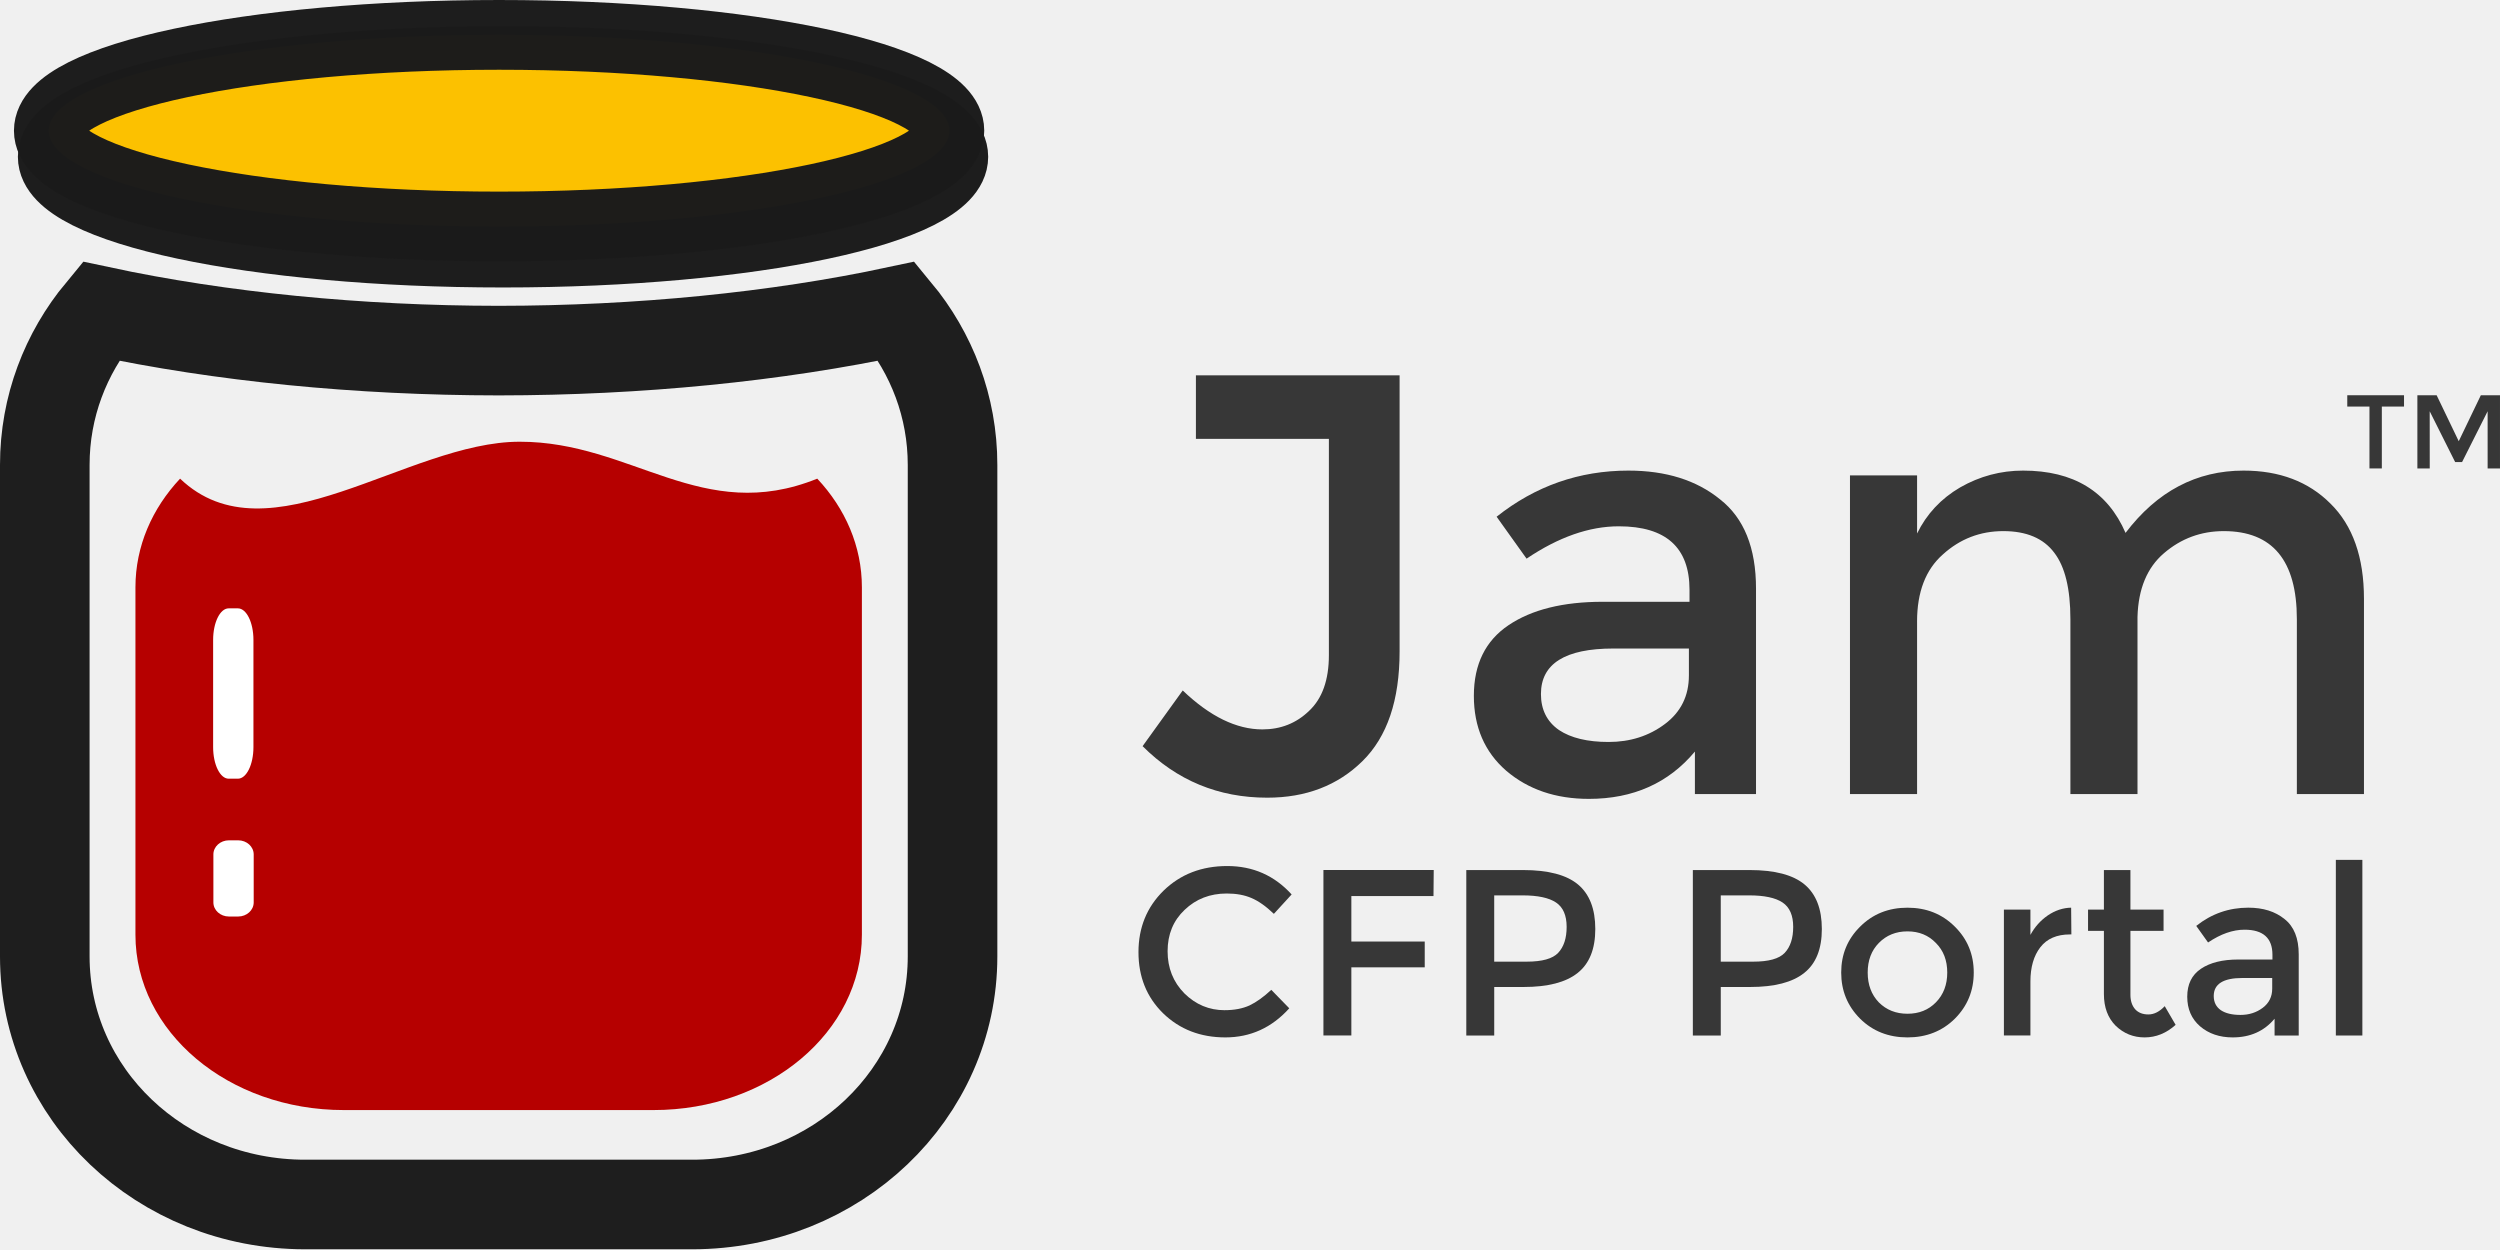
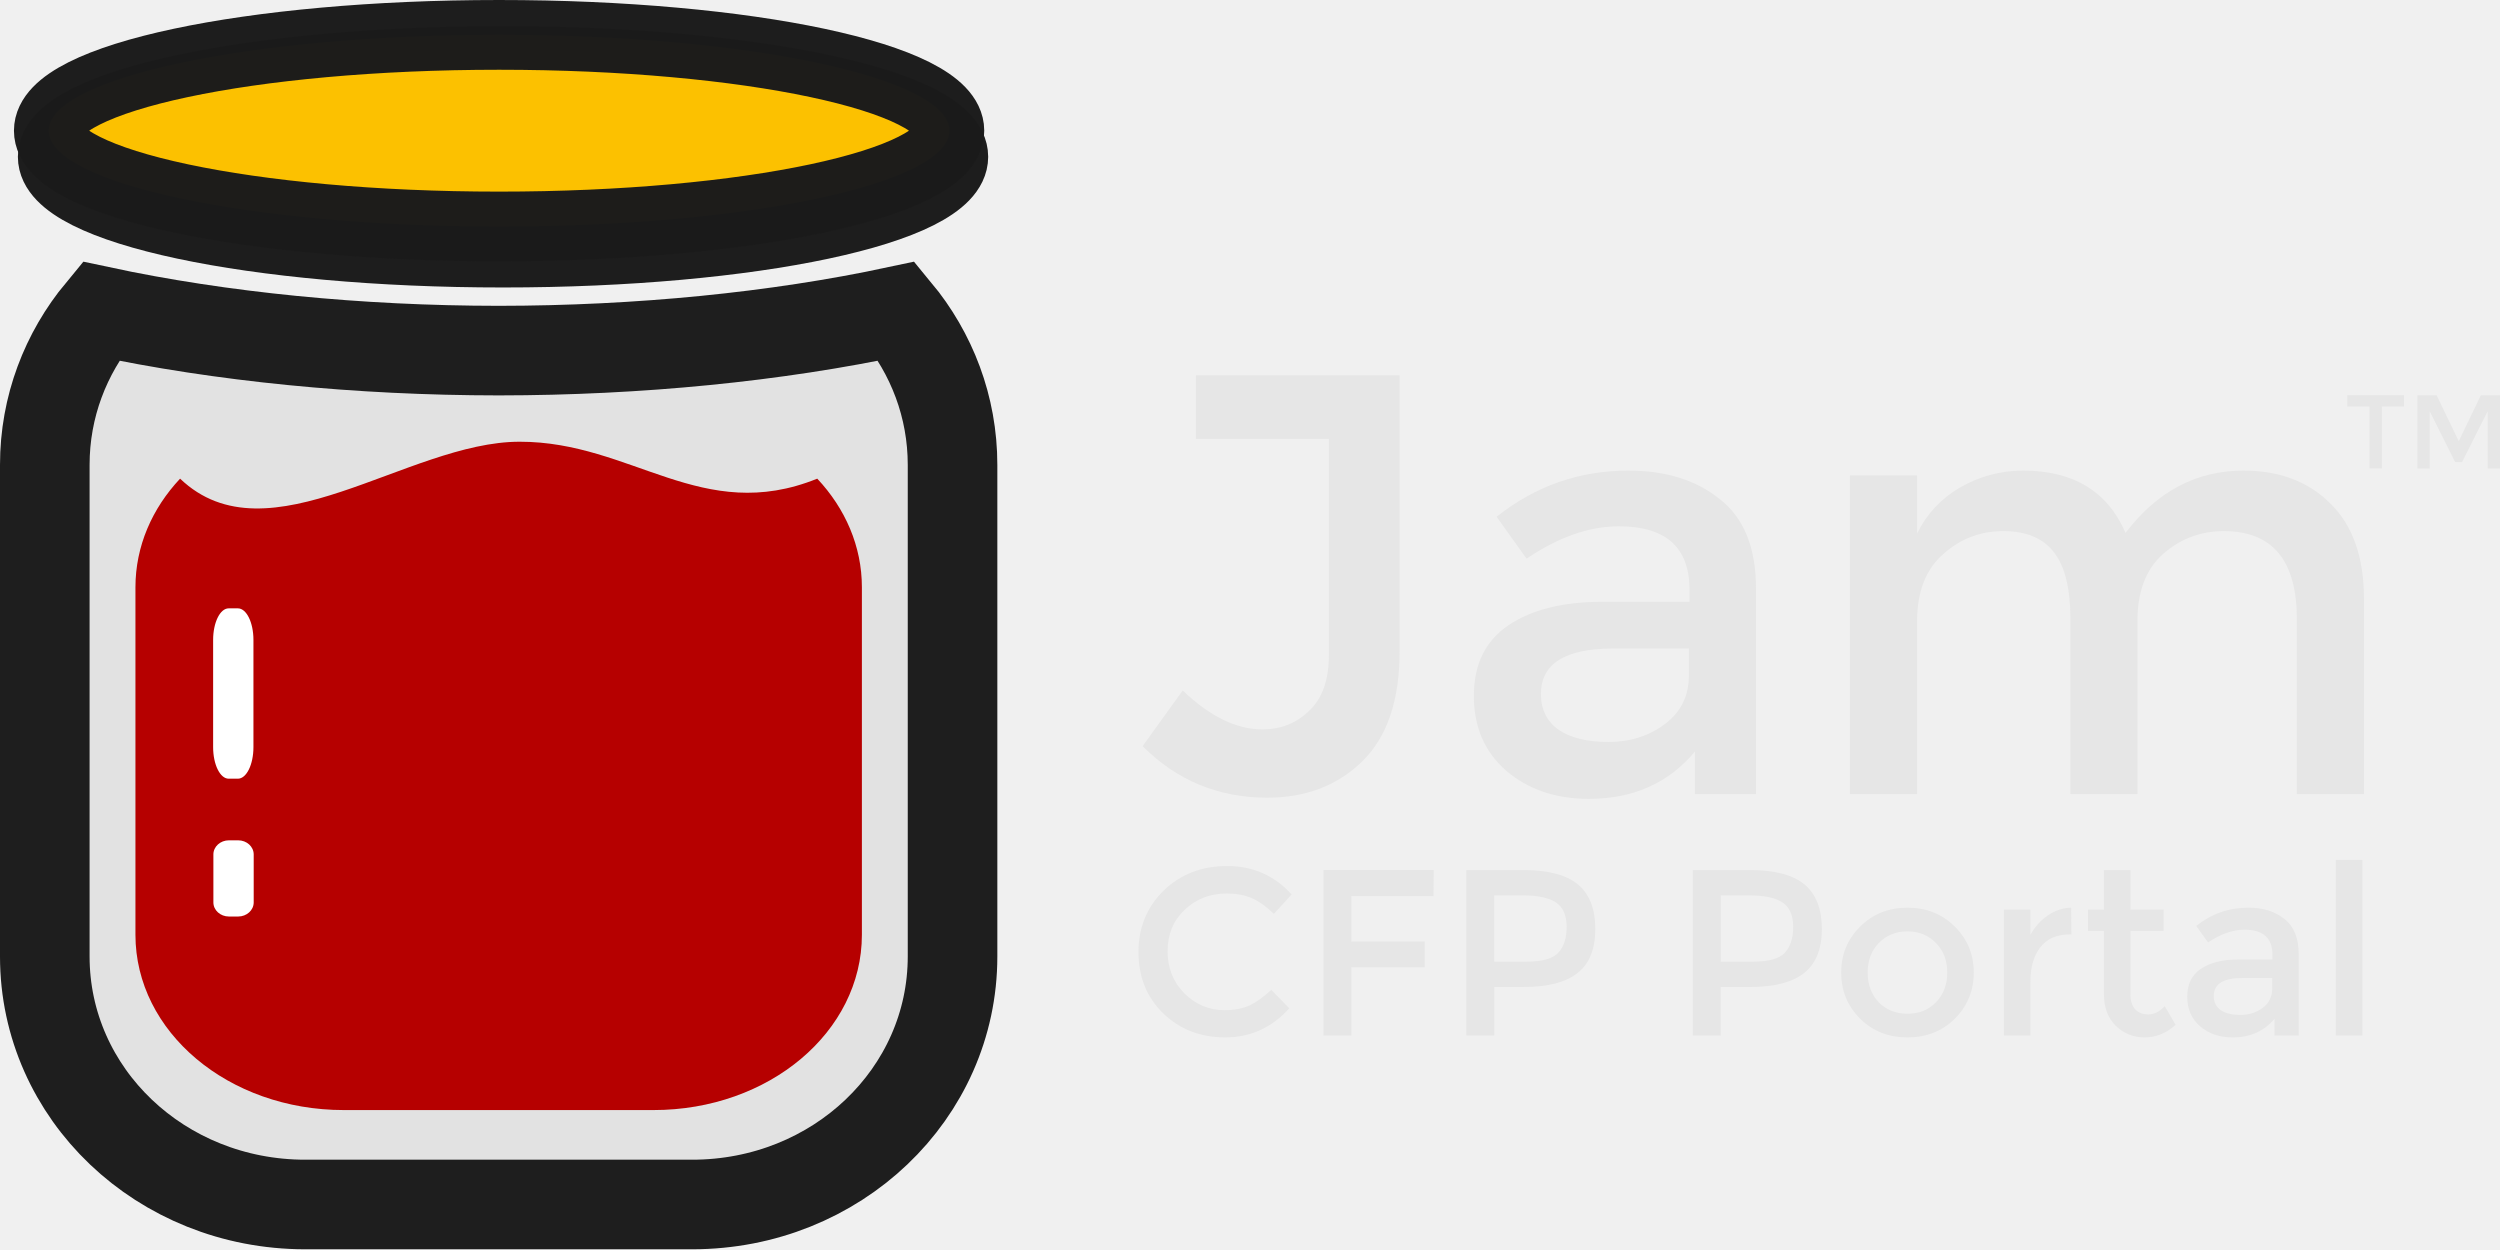
<svg xmlns="http://www.w3.org/2000/svg" width="135.874mm" height="67.898mm" viewBox="0 0 135.874 67.898" version="1.1" id="svg8">
  <defs id="defs2" />
  <g id="layer1" transform="translate(-17.07353,-75.21931)">
    <g id="jar">
-       <path id="rect826" d="m 22.539,92.13 c -1.9,2.294 -3.031,5.194 -3.031,8.355 v 26.719 c 0,7.467 6.312,13.479 14.153,13.479 h 21.031 c 7.841,0 14.152,-6.011 14.152,-13.479 v -26.719 c 0,-3.161 -1.132,-6.061 -3.031,-8.355 A 42.44,15.209 0 0 1 44.176,94.275 42.44,15.209 0 0 1 22.539,92.13 Z" style="opacity:1;fill:none;fill-opacity:1;stroke:#1c1c1c;stroke-width:4.869;stroke-linecap:butt;stroke-linejoin:miter;stroke-miterlimit:4;stroke-dasharray:none;stroke-opacity:0.988" />
+       <path id="rect826" d="m 22.539,92.13 c -1.9,2.294 -3.031,5.194 -3.031,8.355 v 26.719 c 0,7.467 6.312,13.479 14.153,13.479 h 21.031 c 7.841,0 14.152,-6.011 14.152,-13.479 v -26.719 c 0,-3.161 -1.132,-6.061 -3.031,-8.355 A 42.44,15.209 0 0 1 44.176,94.275 42.44,15.209 0 0 1 22.539,92.13 Z" style="opacity:1;fill:#d9d9d9;fill-opacity:0.605;stroke:#1c1c1c;stroke-width:4.869;stroke-linecap:butt;stroke-linejoin:miter;stroke-miterlimit:4;stroke-dasharray:none;stroke-opacity:0.988" />
      <ellipse ry="5.207" rx="24.472" cy="83.741" cx="44.413" id="path851-3" style="opacity:1;fill:#1b1c1e;fill-opacity:1;stroke:#1b1b1b;stroke-width:3.791;stroke-linecap:butt;stroke-linejoin:miter;stroke-miterlimit:4;stroke-dasharray:none;stroke-opacity:0.988" />
      <ellipse ry="5.207" rx="24.472" cy="82.322" cx="44.199" id="path851" style="opacity:1;fill:#ffc300;fill-opacity:0.988;stroke:#1b1b1b;stroke-width:3.791;stroke-linecap:butt;stroke-linejoin:miter;stroke-miterlimit:4;stroke-dasharray:none;stroke-opacity:0.988" />
      <path id="rect826-6" d="m 26.861,101.234 c -1.52,1.621 -2.426,3.671 -2.426,5.905 v 18.885 c 0,5.278 5.051,9.527 11.326,9.527 h 16.83 c 6.274,0 11.326,-4.249 11.326,-9.527 v -18.885 c 0,-2.234 -0.906,-4.284 -2.426,-5.905 -6.254,2.529 -10.073,-2.012 -16.17,-2.007 -6.097,-0.004 -13.659,6.59 -18.46,2.007 z" style="opacity:1;fill:#b60000;fill-opacity:1;stroke:none;stroke-width:3.662;stroke-linecap:butt;stroke-linejoin:miter;stroke-miterlimit:4;stroke-dasharray:none;stroke-opacity:0.988" />
      <rect ry="1.715" rx="0.845" y="108.283" x="28.657" height="9.258" width="2.191" id="rect883" style="opacity:1;fill:#ffffff;fill-opacity:1;stroke:none;stroke-width:2.427;stroke-linecap:butt;stroke-linejoin:miter;stroke-miterlimit:4;stroke-dasharray:none;stroke-opacity:0.988" />
      <rect ry="0.767" rx="0.845" y="120.89" x="28.671" height="4.142" width="2.191" id="rect883-7" style="opacity:1;fill:#ffffff;fill-opacity:1;stroke:none;stroke-width:1.623;stroke-linecap:butt;stroke-linejoin:miter;stroke-miterlimit:4;stroke-dasharray:none;stroke-opacity:0.988" />
    </g>
-     <g aria-label="Jam" style="font-style:normal;font-variant:normal;font-weight:normal;font-stretch:normal;font-size:32.558px;line-height:125%;font-family:Montserrat;-inkscape-font-specification:Montserrat;letter-spacing:0px;word-spacing:0px;fill:#373737;fill-opacity:1;stroke:none;stroke-width:2.442px;stroke-linecap:butt;stroke-linejoin:miter;stroke-opacity:1" id="text945">
-       <path d="m 82.071,99.071 v -3.451 h 11.07 v 15.009 q 0,3.972 -2.019,5.958 -2.019,1.986 -5.177,1.986 -3.972,0 -6.772,-2.8 L 81.354,112.746 q 2.214,2.116 4.33,2.116 1.498,0 2.54,-1.009 1.074,-1.009 1.074,-3.028 V 99.071 Z" style="font-style:normal;font-variant:normal;font-weight:normal;font-stretch:normal;font-family:Montserrat;-inkscape-font-specification:Montserrat;fill:#373737;fill-opacity:1;stroke-width:2.442px" id="path987" />
-       <path d="m 112.512,118.378 h -3.321 v -2.312 q -2.149,2.572 -5.763,2.572 -2.702,0 -4.493,-1.53 -1.758,-1.53 -1.758,-4.07 0,-2.572 1.888,-3.842 1.888,-1.27 5.112,-1.27 h 4.721 v -0.651 q 0,-3.451 -3.842,-3.451 -2.409,0 -5.014,1.758 l -1.628,-2.279 q 3.158,-2.507 7.163,-2.507 3.06,0 4.981,1.563 1.954,1.53 1.954,4.851 z m -3.647,-6.447 v -1.465 h -4.102 q -3.94,0 -3.94,2.474 0,1.27 0.977,1.954 0.977,0.651 2.702,0.651 1.758,0 3.06,-0.977 1.302,-0.977 1.302,-2.637 z" style="font-style:normal;font-variant:normal;font-weight:normal;font-stretch:normal;font-family:Montserrat;-inkscape-font-specification:Montserrat;fill:#373737;fill-opacity:1;stroke-width:2.442px" id="path989" />
-       <path d="m 121.266,109.001 v 9.377 h -3.647 v -17.321 h 3.647 v 3.158 q 0.781,-1.595 2.344,-2.507 1.595,-0.912 3.419,-0.912 4.102,0 5.567,3.386 2.572,-3.386 6.414,-3.386 2.93,0 4.721,1.791 1.823,1.791 1.823,5.177 v 10.614 h -3.647 v -9.507 q 0,-4.786 -3.972,-4.786 -1.856,0 -3.256,1.205 -1.367,1.172 -1.433,3.451 v 9.637 h -3.647 v -9.507 q 0,-2.474 -0.879,-3.614 -0.879,-1.172 -2.767,-1.172 -1.888,0 -3.288,1.27 -1.4,1.237 -1.4,3.647 z" style="font-style:normal;font-variant:normal;font-weight:normal;font-stretch:normal;font-family:Montserrat;-inkscape-font-specification:Montserrat;fill:#373737;fill-opacity:1;stroke-width:2.442px" id="path991" />
+     <g aria-label="Jam" style="font-style:normal;font-variant:normal;font-weight:normal;font-stretch:normal;font-size:32.558px;line-height:125%;font-family:Montserrat;-inkscape-font-specification:Montserrat;letter-spacing:0px;word-spacing:0px;fill:#e6e6e6;fill-opacity:1;stroke:none;stroke-width:2.442px;stroke-linecap:butt;stroke-linejoin:miter;stroke-opacity:1" id="text945">
+       <path d="m 82.071,99.071 v -3.451 h 11.07 v 15.009 q 0,3.972 -2.019,5.958 -2.019,1.986 -5.177,1.986 -3.972,0 -6.772,-2.8 L 81.354,112.746 q 2.214,2.116 4.33,2.116 1.498,0 2.54,-1.009 1.074,-1.009 1.074,-3.028 V 99.071 Z" style="font-style:normal;font-variant:normal;font-weight:normal;font-stretch:normal;font-family:Montserrat;-inkscape-font-specification:Montserrat;fill:#e6e6e6;fill-opacity:1;stroke-width:2.442px" id="path987" />
+       <path d="m 112.512,118.378 h -3.321 v -2.312 q -2.149,2.572 -5.763,2.572 -2.702,0 -4.493,-1.53 -1.758,-1.53 -1.758,-4.07 0,-2.572 1.888,-3.842 1.888,-1.27 5.112,-1.27 h 4.721 v -0.651 q 0,-3.451 -3.842,-3.451 -2.409,0 -5.014,1.758 l -1.628,-2.279 q 3.158,-2.507 7.163,-2.507 3.06,0 4.981,1.563 1.954,1.53 1.954,4.851 z m -3.647,-6.447 v -1.465 h -4.102 q -3.94,0 -3.94,2.474 0,1.27 0.977,1.954 0.977,0.651 2.702,0.651 1.758,0 3.06,-0.977 1.302,-0.977 1.302,-2.637 z" style="font-style:normal;font-variant:normal;font-weight:normal;font-stretch:normal;font-family:Montserrat;-inkscape-font-specification:Montserrat;fill:#e6e6e6;fill-opacity:1;stroke-width:2.442px" id="path989" />
+       <path d="m 121.266,109.001 v 9.377 h -3.647 v -17.321 h 3.647 v 3.158 q 0.781,-1.595 2.344,-2.507 1.595,-0.912 3.419,-0.912 4.102,0 5.567,3.386 2.572,-3.386 6.414,-3.386 2.93,0 4.721,1.791 1.823,1.791 1.823,5.177 v 10.614 h -3.647 v -9.507 q 0,-4.786 -3.972,-4.786 -1.856,0 -3.256,1.205 -1.367,1.172 -1.433,3.451 v 9.637 h -3.647 v -9.507 q 0,-2.474 -0.879,-3.614 -0.879,-1.172 -2.767,-1.172 -1.888,0 -3.288,1.27 -1.4,1.237 -1.4,3.647 z" style="font-style:normal;font-variant:normal;font-weight:normal;font-stretch:normal;font-family:Montserrat;-inkscape-font-specification:Montserrat;fill:#e6e6e6;fill-opacity:1;stroke-width:2.442px" id="path991" />
    </g>
-     <g aria-label="CFP Portal" style="font-style:normal;font-variant:normal;font-weight:normal;font-stretch:normal;font-size:12.865px;line-height:125%;font-family:Montserrat;-inkscape-font-specification:Montserrat;letter-spacing:0px;word-spacing:0px;fill:#373737;fill-opacity:1;stroke:none;stroke-width:0.965px;stroke-linecap:butt;stroke-linejoin:miter;stroke-opacity:1" id="text949">
-       <path d="m 83.632,130.122 q 0.785,0 1.351,-0.257 0.566,-0.27 1.184,-0.849 l 0.978,1.004 q -1.428,1.582 -3.474,1.582 -2.033,0 -3.384,-1.312 -1.338,-1.312 -1.338,-3.319 0,-2.007 1.364,-3.345 1.377,-1.338 3.461,-1.338 2.097,0 3.499,1.544 l -0.965,1.055 q -0.643,-0.618 -1.222,-0.862 -0.566,-0.244 -1.338,-0.244 -1.364,0 -2.29,0.888 -0.926,0.875 -0.926,2.251 0,1.364 0.913,2.29 0.926,0.913 2.187,0.913 z" style="font-style:normal;font-variant:normal;font-weight:normal;font-stretch:normal;font-family:Montserrat;-inkscape-font-specification:Montserrat;fill:#373737;fill-opacity:1;stroke-width:0.965px" id="path968" />
-       <path d="m 90.519,123.921 v 2.47 h 3.988 v 1.402 h -3.988 v 3.705 h -1.518 v -8.993 h 5.995 l -0.013,1.415 z" style="font-style:normal;font-variant:normal;font-weight:normal;font-stretch:normal;font-family:Montserrat;-inkscape-font-specification:Montserrat;fill:#373737;fill-opacity:1;stroke-width:0.965px" id="path970" />
-       <path d="m 99.853,122.506 q 2.046,0 2.985,0.785 0.939,0.785 0.939,2.419 0,1.634 -0.965,2.393 -0.952,0.759 -2.933,0.759 h -1.595 v 2.637 h -1.518 v -8.993 z m 0.193,4.979 q 1.261,0 1.711,-0.476 0.463,-0.489 0.463,-1.415 0,-0.939 -0.579,-1.325 -0.579,-0.386 -1.814,-0.386 h -1.544 v 3.602 z" style="font-style:normal;font-variant:normal;font-weight:normal;font-stretch:normal;font-family:Montserrat;-inkscape-font-specification:Montserrat;fill:#373737;fill-opacity:1;stroke-width:0.965px" id="path972" />
-       <path d="m 112.166,122.506 q 2.046,0 2.985,0.785 0.939,0.785 0.939,2.419 0,1.634 -0.965,2.393 -0.952,0.759 -2.933,0.759 h -1.595 v 2.637 h -1.518 v -8.993 z m 0.193,4.979 q 1.261,0 1.711,-0.476 0.463,-0.489 0.463,-1.415 0,-0.939 -0.579,-1.325 -0.579,-0.386 -1.814,-0.386 h -1.544 v 3.602 z" style="font-style:normal;font-variant:normal;font-weight:normal;font-stretch:normal;font-family:Montserrat;-inkscape-font-specification:Montserrat;fill:#373737;fill-opacity:1;stroke-width:0.965px" id="path974" />
-       <path d="m 119.187,129.698 q 0.618,0.618 1.557,0.618 0.939,0 1.544,-0.618 0.618,-0.63 0.618,-1.621 0,-0.991 -0.618,-1.608 -0.605,-0.63 -1.544,-0.63 -0.939,0 -1.557,0.63 -0.605,0.618 -0.605,1.608 0,0.991 0.605,1.621 z m 4.13,0.888 q -1.029,1.016 -2.573,1.016 -1.544,0 -2.573,-1.016 -1.029,-1.029 -1.029,-2.509 0,-1.48 1.029,-2.496 1.029,-1.029 2.573,-1.029 1.544,0 2.573,1.029 1.029,1.016 1.029,2.496 0,1.48 -1.029,2.509 z" style="font-style:normal;font-variant:normal;font-weight:normal;font-stretch:normal;font-family:Montserrat;-inkscape-font-specification:Montserrat;fill:#373737;fill-opacity:1;stroke-width:0.965px" id="path976" />
-       <path d="m 129.574,126.005 q -1.068,0 -1.608,0.695 -0.54,0.695 -0.54,1.865 v 2.933 h -1.441 v -6.844 h 1.441 v 1.377 q 0.347,-0.643 0.939,-1.055 0.605,-0.412 1.274,-0.425 l 0.013,1.454 q -0.039,0 -0.077,0 z" style="font-style:normal;font-variant:normal;font-weight:normal;font-stretch:normal;font-family:Montserrat;-inkscape-font-specification:Montserrat;fill:#373737;fill-opacity:1;stroke-width:0.965px" id="path978" />
-       <path d="m 132.861,125.812 v 3.474 q 0,0.489 0.257,0.785 0.257,0.283 0.72,0.283 0.463,0 0.888,-0.45 l 0.592,1.016 q -0.759,0.682 -1.685,0.682 -0.913,0 -1.57,-0.63 -0.643,-0.643 -0.643,-1.724 v -3.435 h -0.862 v -1.158 h 0.862 v -2.149 h 1.441 v 2.149 h 1.801 v 1.158 z" style="font-style:normal;font-variant:normal;font-weight:normal;font-stretch:normal;font-family:Montserrat;-inkscape-font-specification:Montserrat;fill:#373737;fill-opacity:1;stroke-width:0.965px" id="path980" />
-       <path d="m 142.008,131.499 h -1.312 v -0.913 q -0.849,1.016 -2.277,1.016 -1.068,0 -1.775,-0.605 -0.695,-0.605 -0.695,-1.608 0,-1.016 0.746,-1.518 0.746,-0.502 2.02,-0.502 h 1.865 v -0.257 q 0,-1.364 -1.518,-1.364 -0.952,0 -1.981,0.695 l -0.643,-0.901 q 1.248,-0.991 2.83,-0.991 1.209,0 1.968,0.618 0.772,0.605 0.772,1.917 z m -1.441,-2.547 v -0.579 h -1.621 q -1.557,0 -1.557,0.978 0,0.502 0.386,0.772 0.386,0.257 1.068,0.257 0.695,0 1.209,-0.386 0.515,-0.386 0.515,-1.042 z" style="font-style:normal;font-variant:normal;font-weight:normal;font-stretch:normal;font-family:Montserrat;-inkscape-font-specification:Montserrat;fill:#373737;fill-opacity:1;stroke-width:0.965px" id="path982" />
-       <path d="m 145.467,131.499 h -1.441 v -9.546 h 1.441 z" style="font-style:normal;font-variant:normal;font-weight:normal;font-stretch:normal;font-family:Montserrat;-inkscape-font-specification:Montserrat;fill:#373737;fill-opacity:1;stroke-width:0.965px" id="path984" />
+     <g aria-label="CFP Portal" style="font-style:normal;font-variant:normal;font-weight:normal;font-stretch:normal;font-size:12.865px;line-height:125%;font-family:Montserrat;-inkscape-font-specification:Montserrat;letter-spacing:0px;word-spacing:0px;fill:#e6e6e6;fill-opacity:1;stroke:none;stroke-width:0.965px;stroke-linecap:butt;stroke-linejoin:miter;stroke-opacity:1" id="text949">
+       <path d="m 83.632,130.122 q 0.785,0 1.351,-0.257 0.566,-0.27 1.184,-0.849 l 0.978,1.004 q -1.428,1.582 -3.474,1.582 -2.033,0 -3.384,-1.312 -1.338,-1.312 -1.338,-3.319 0,-2.007 1.364,-3.345 1.377,-1.338 3.461,-1.338 2.097,0 3.499,1.544 l -0.965,1.055 q -0.643,-0.618 -1.222,-0.862 -0.566,-0.244 -1.338,-0.244 -1.364,0 -2.29,0.888 -0.926,0.875 -0.926,2.251 0,1.364 0.913,2.29 0.926,0.913 2.187,0.913 z" style="font-style:normal;font-variant:normal;font-weight:normal;font-stretch:normal;font-family:Montserrat;-inkscape-font-specification:Montserrat;fill:#e6e6e6;fill-opacity:1;stroke-width:0.965px" id="path968" />
+       <path d="m 90.519,123.921 v 2.47 h 3.988 v 1.402 h -3.988 v 3.705 h -1.518 v -8.993 h 5.995 l -0.013,1.415 z" style="font-style:normal;font-variant:normal;font-weight:normal;font-stretch:normal;font-family:Montserrat;-inkscape-font-specification:Montserrat;fill:#e6e6e6;fill-opacity:1;stroke-width:0.965px" id="path970" />
+       <path d="m 99.853,122.506 q 2.046,0 2.985,0.785 0.939,0.785 0.939,2.419 0,1.634 -0.965,2.393 -0.952,0.759 -2.933,0.759 h -1.595 v 2.637 h -1.518 v -8.993 z m 0.193,4.979 q 1.261,0 1.711,-0.476 0.463,-0.489 0.463,-1.415 0,-0.939 -0.579,-1.325 -0.579,-0.386 -1.814,-0.386 h -1.544 v 3.602 z" style="font-style:normal;font-variant:normal;font-weight:normal;font-stretch:normal;font-family:Montserrat;-inkscape-font-specification:Montserrat;fill:#e6e6e6;fill-opacity:1;stroke-width:0.965px" id="path972" />
+       <path d="m 112.166,122.506 q 2.046,0 2.985,0.785 0.939,0.785 0.939,2.419 0,1.634 -0.965,2.393 -0.952,0.759 -2.933,0.759 h -1.595 v 2.637 h -1.518 v -8.993 z m 0.193,4.979 q 1.261,0 1.711,-0.476 0.463,-0.489 0.463,-1.415 0,-0.939 -0.579,-1.325 -0.579,-0.386 -1.814,-0.386 h -1.544 v 3.602 z" style="font-style:normal;font-variant:normal;font-weight:normal;font-stretch:normal;font-family:Montserrat;-inkscape-font-specification:Montserrat;fill:#e6e6e6;fill-opacity:1;stroke-width:0.965px" id="path974" />
+       <path d="m 119.187,129.698 q 0.618,0.618 1.557,0.618 0.939,0 1.544,-0.618 0.618,-0.63 0.618,-1.621 0,-0.991 -0.618,-1.608 -0.605,-0.63 -1.544,-0.63 -0.939,0 -1.557,0.63 -0.605,0.618 -0.605,1.608 0,0.991 0.605,1.621 z m 4.13,0.888 q -1.029,1.016 -2.573,1.016 -1.544,0 -2.573,-1.016 -1.029,-1.029 -1.029,-2.509 0,-1.48 1.029,-2.496 1.029,-1.029 2.573,-1.029 1.544,0 2.573,1.029 1.029,1.016 1.029,2.496 0,1.48 -1.029,2.509 z" style="font-style:normal;font-variant:normal;font-weight:normal;font-stretch:normal;font-family:Montserrat;-inkscape-font-specification:Montserrat;fill:#e6e6e6;fill-opacity:1;stroke-width:0.965px" id="path976" />
+       <path d="m 129.574,126.005 q -1.068,0 -1.608,0.695 -0.54,0.695 -0.54,1.865 v 2.933 h -1.441 v -6.844 h 1.441 v 1.377 q 0.347,-0.643 0.939,-1.055 0.605,-0.412 1.274,-0.425 l 0.013,1.454 q -0.039,0 -0.077,0 z" style="font-style:normal;font-variant:normal;font-weight:normal;font-stretch:normal;font-family:Montserrat;-inkscape-font-specification:Montserrat;fill:#e6e6e6;fill-opacity:1;stroke-width:0.965px" id="path978" />
+       <path d="m 132.861,125.812 v 3.474 q 0,0.489 0.257,0.785 0.257,0.283 0.72,0.283 0.463,0 0.888,-0.45 l 0.592,1.016 q -0.759,0.682 -1.685,0.682 -0.913,0 -1.57,-0.63 -0.643,-0.643 -0.643,-1.724 v -3.435 h -0.862 v -1.158 h 0.862 v -2.149 h 1.441 v 2.149 h 1.801 v 1.158 z" style="font-style:normal;font-variant:normal;font-weight:normal;font-stretch:normal;font-family:Montserrat;-inkscape-font-specification:Montserrat;fill:#e6e6e6;fill-opacity:1;stroke-width:0.965px" id="path980" />
+       <path d="m 142.008,131.499 h -1.312 v -0.913 q -0.849,1.016 -2.277,1.016 -1.068,0 -1.775,-0.605 -0.695,-0.605 -0.695,-1.608 0,-1.016 0.746,-1.518 0.746,-0.502 2.02,-0.502 h 1.865 v -0.257 q 0,-1.364 -1.518,-1.364 -0.952,0 -1.981,0.695 l -0.643,-0.901 q 1.248,-0.991 2.83,-0.991 1.209,0 1.968,0.618 0.772,0.605 0.772,1.917 z m -1.441,-2.547 v -0.579 h -1.621 q -1.557,0 -1.557,0.978 0,0.502 0.386,0.772 0.386,0.257 1.068,0.257 0.695,0 1.209,-0.386 0.515,-0.386 0.515,-1.042 z" style="font-style:normal;font-variant:normal;font-weight:normal;font-stretch:normal;font-family:Montserrat;-inkscape-font-specification:Montserrat;fill:#e6e6e6;fill-opacity:1;stroke-width:0.965px" id="path982" />
+       <path d="m 145.467,131.499 h -1.441 v -9.546 h 1.441 z" style="font-style:normal;font-variant:normal;font-weight:normal;font-stretch:normal;font-family:Montserrat;-inkscape-font-specification:Montserrat;fill:#e6e6e6;fill-opacity:1;stroke-width:0.965px" id="path984" />
    </g>
-     <g aria-label="TM" style="font-style:normal;font-variant:normal;font-weight:normal;font-stretch:normal;font-size:5.691px;line-height:125%;font-family:BlackChancery;-inkscape-font-specification:BlackChancery;letter-spacing:0px;word-spacing:0px;fill:#373737;fill-opacity:1;stroke:none;stroke-width:0.427px;stroke-linecap:butt;stroke-linejoin:miter;stroke-opacity:1" id="text953">
-       <path d="m 146.525,97.316 v 3.363 h -0.672 v -3.363 h -1.206 v -0.615 h 3.084 v 0.615 z" style="font-style:normal;font-variant:normal;font-weight:normal;font-stretch:normal;font-family:Montserrat;-inkscape-font-specification:Montserrat;fill:#373737;fill-opacity:1;stroke-width:0.427px" id="path963" />
-       <path d="m 149.129,100.679 h -0.672 v -3.978 h 1.047 l 1.201,2.498 1.201,-2.498 h 1.041 v 3.978 h -0.672 v -3.107 l -1.389,2.76 h -0.376 l -1.383,-2.76 z" style="font-style:normal;font-variant:normal;font-weight:normal;font-stretch:normal;font-family:Montserrat;-inkscape-font-specification:Montserrat;fill:#373737;fill-opacity:1;stroke-width:0.427px" id="path965" />
+     <g aria-label="TM" style="font-style:normal;font-variant:normal;font-weight:normal;font-stretch:normal;font-size:5.691px;line-height:125%;font-family:BlackChancery;-inkscape-font-specification:BlackChancery;letter-spacing:0px;word-spacing:0px;fill:#e6e6e6;fill-opacity:1;stroke:none;stroke-width:0.427px;stroke-linecap:butt;stroke-linejoin:miter;stroke-opacity:1" id="text953">
+       <path d="m 146.525,97.316 v 3.363 h -0.672 v -3.363 h -1.206 v -0.615 h 3.084 v 0.615 z" style="font-style:normal;font-variant:normal;font-weight:normal;font-stretch:normal;font-family:Montserrat;-inkscape-font-specification:Montserrat;fill:#e6e6e6;fill-opacity:1;stroke-width:0.427px" id="path963" />
+       <path d="m 149.129,100.679 h -0.672 v -3.978 h 1.047 l 1.201,2.498 1.201,-2.498 h 1.041 v 3.978 h -0.672 v -3.107 l -1.389,2.76 h -0.376 l -1.383,-2.76 z" style="font-style:normal;font-variant:normal;font-weight:normal;font-stretch:normal;font-family:Montserrat;-inkscape-font-specification:Montserrat;fill:#e6e6e6;fill-opacity:1;stroke-width:0.427px" id="path965" />
    </g>
  </g>
</svg>
